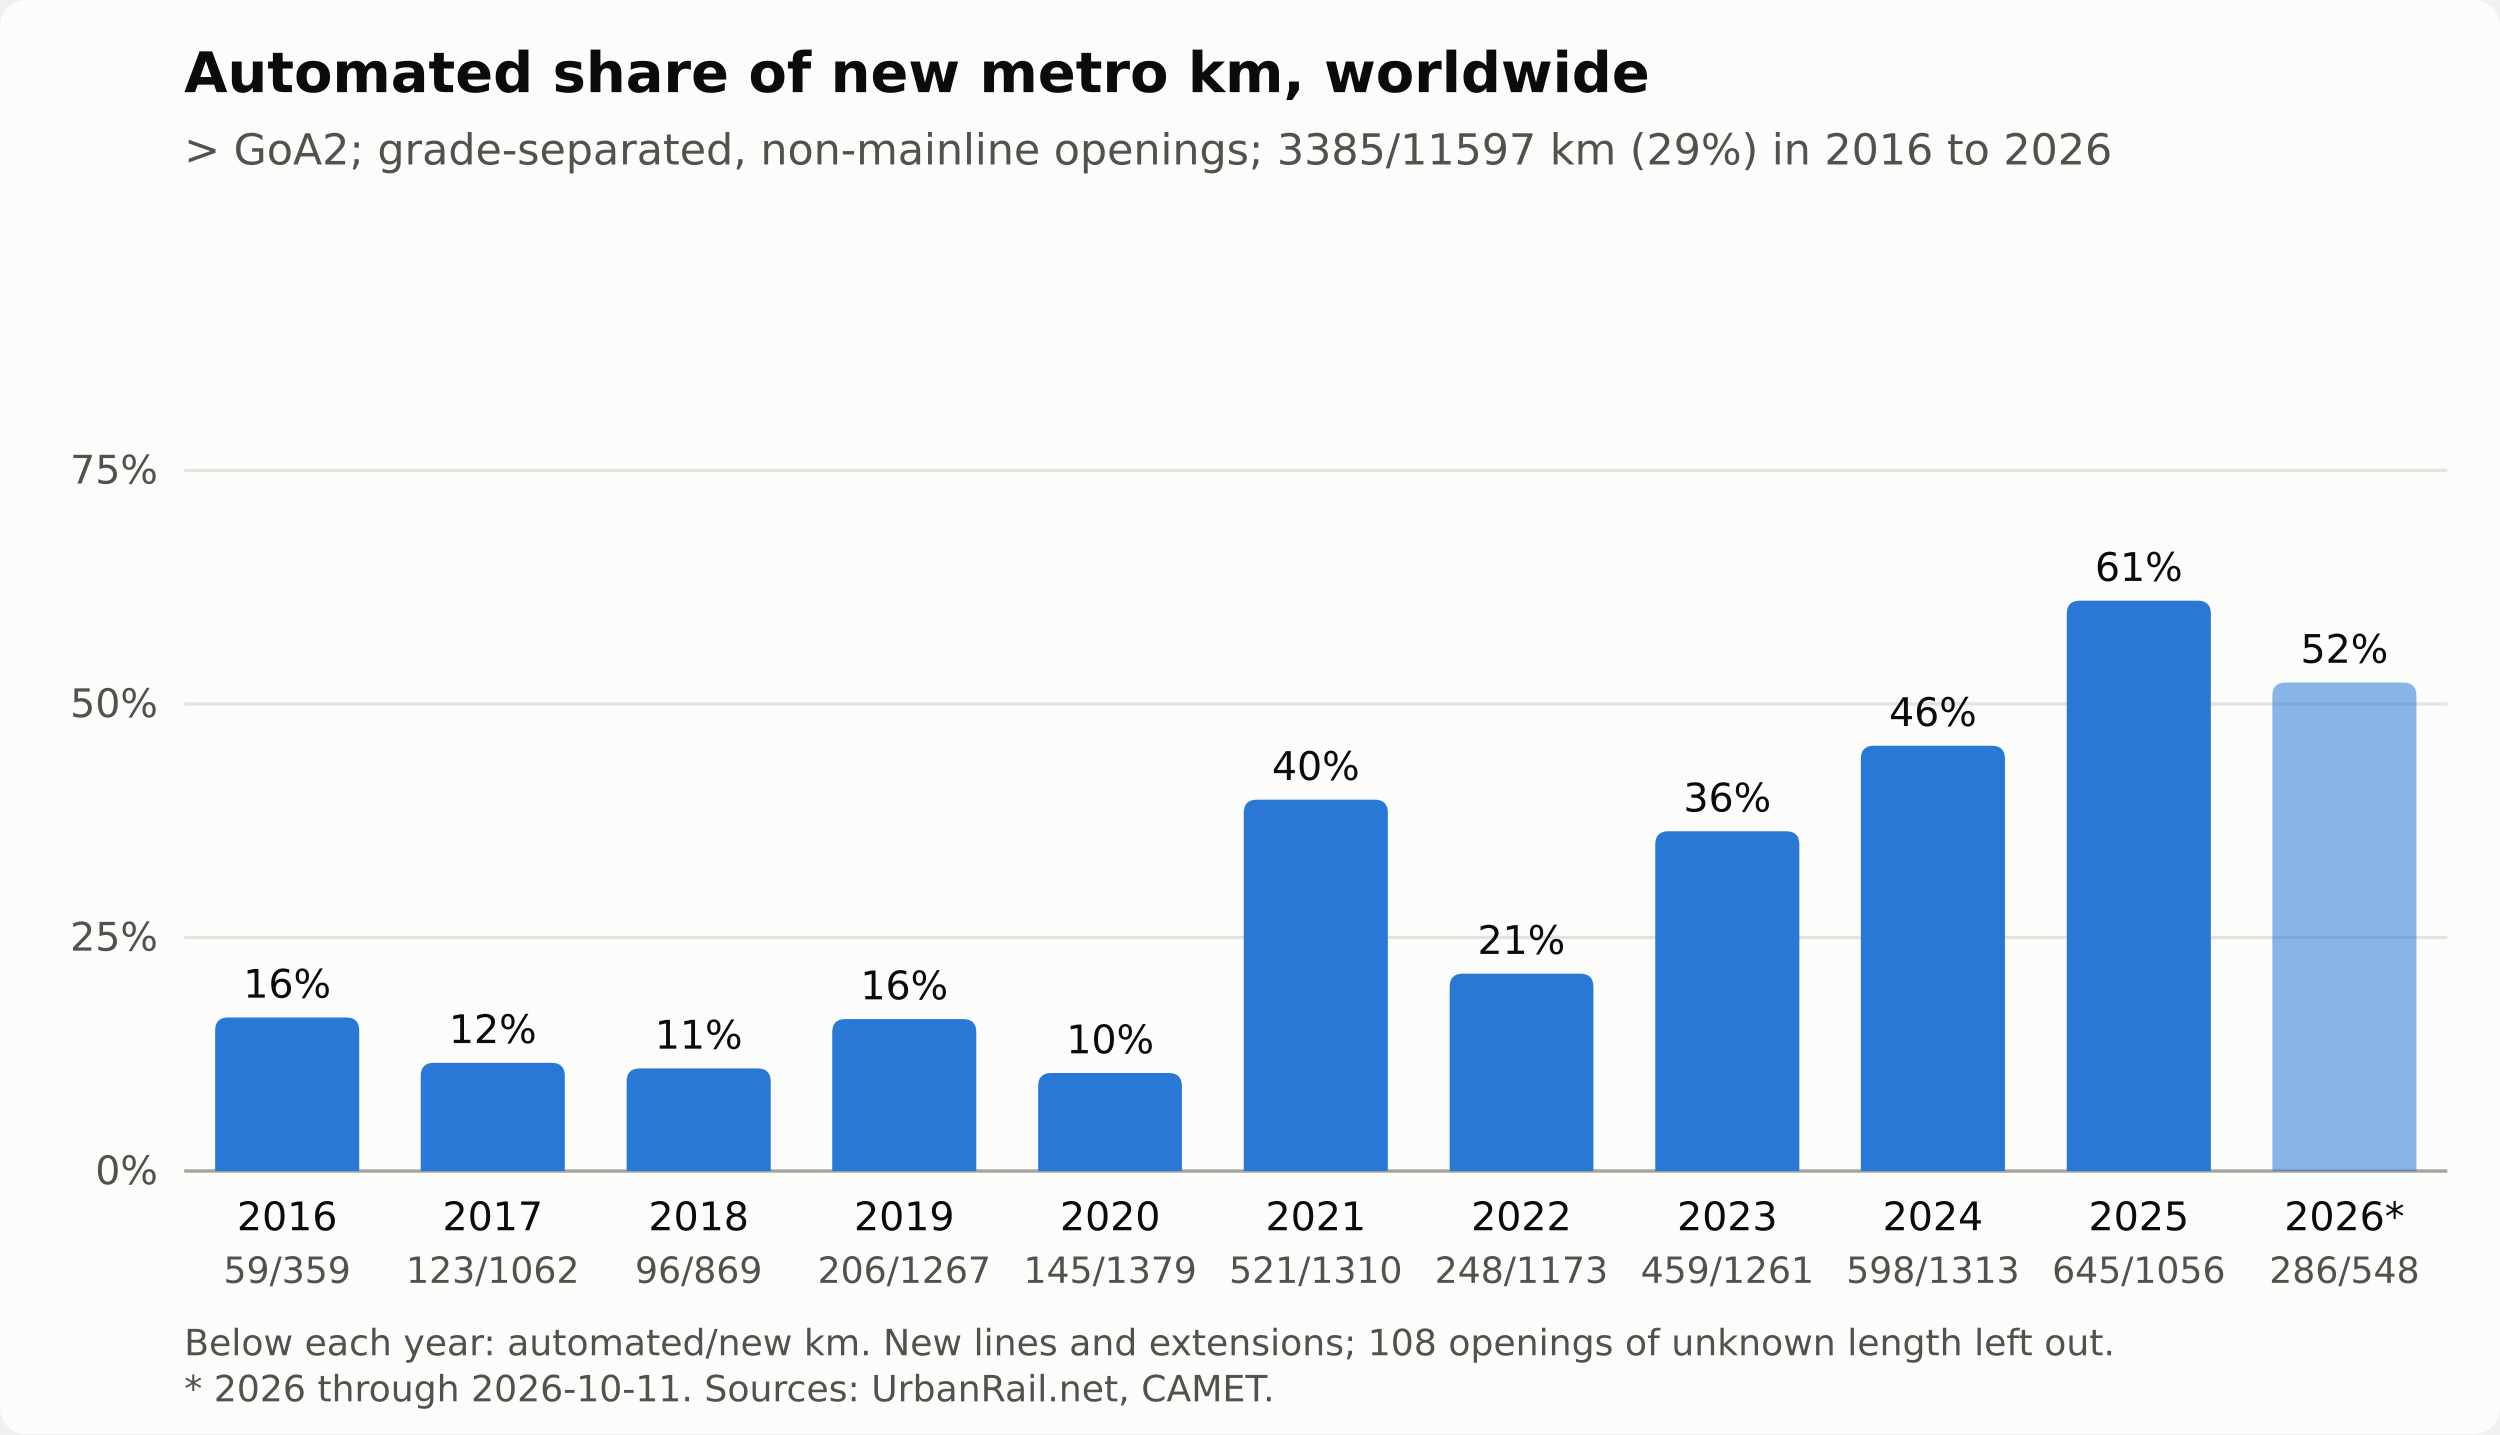
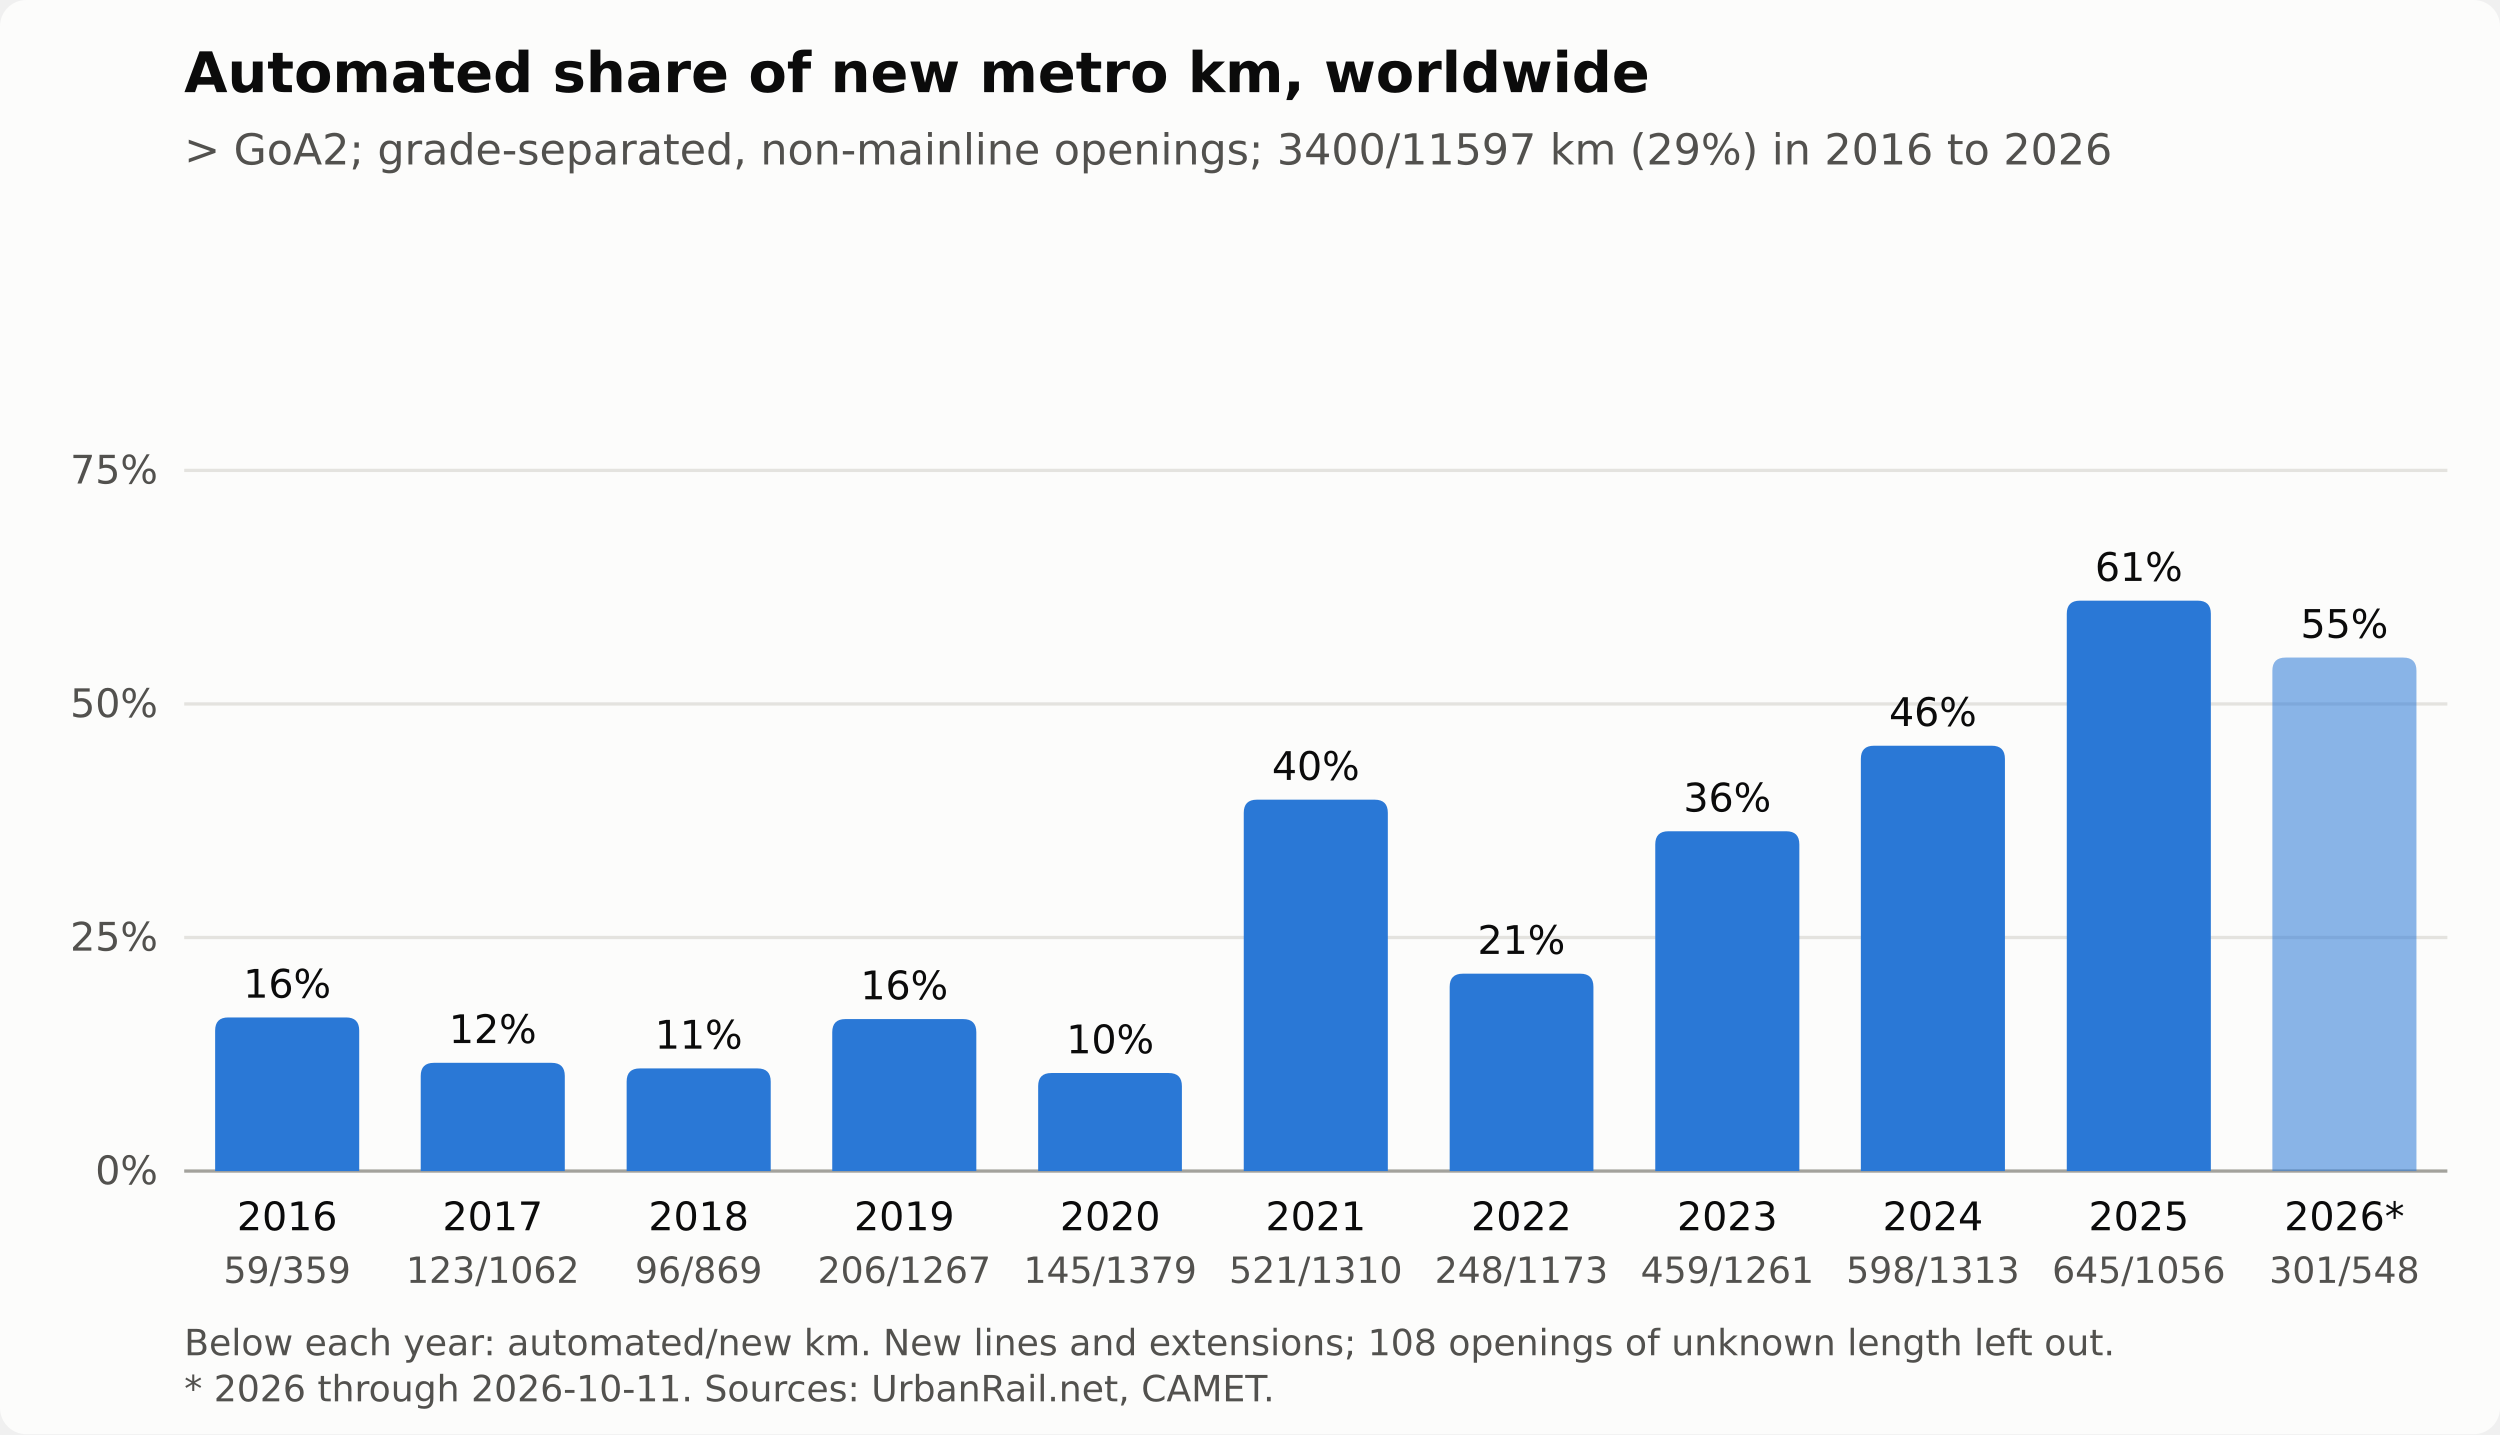
<svg xmlns="http://www.w3.org/2000/svg" viewBox="0 0 760 436" width="760" height="436" role="img" aria-labelledby="t d" font-family="system-ui, -apple-system, Segoe UI, DejaVu Sans, sans-serif">
  <style>
.bg{fill:#fcfcfb}.bar{fill:#2a78d6}.bar.partial{fill-opacity:.55}
.grid{stroke:#e4e3df;stroke-width:1}.axis{stroke:#a3a29c;stroke-width:1}
.t1{fill:#0b0b0b}.t2{fill:#52514e}
@media (prefers-color-scheme: dark){
.bg{fill:#1a1a19}.bar{fill:#3987e5}.grid{stroke:#2e2e2c}.axis{stroke:#5d5c57}
.t1{fill:#ffffff}.t2{fill:#c3c2b7}}
</style>
  <rect class="bg" width="760" height="436" rx="8" />
  <text class="t1" x="56" y="28" font-size="17" font-weight="600">Automated share of new metro km, worldwide</text>
-   <text class="t2" x="56" y="50" font-size="13">&gt; GoA2; grade-separated, non-mainline openings; 3385/11597 km (29%) in 2016 to 2026</text>
+   <text class="t2" x="56" y="50" font-size="13">&gt; GoA2; grade-separated, non-mainline openings; 3400/11597 km (29%) in 2016 to 2026</text>
  <line class="axis" x1="56" x2="744" y1="356.0" y2="356.0" />
  <text class="t2" x="48" y="360.0" font-size="12" text-anchor="end">0%</text>
  <line class="grid" x1="56" x2="744" y1="285.0" y2="285.0" />
  <text class="t2" x="48" y="289.0" font-size="12" text-anchor="end">25%</text>
  <line class="grid" x1="56" x2="744" y1="214.0" y2="214.0" />
  <text class="t2" x="48" y="218.0" font-size="12" text-anchor="end">50%</text>
  <line class="grid" x1="56" x2="744" y1="143.0" y2="143.0" />
  <text class="t2" x="48" y="147.0" font-size="12" text-anchor="end">75%</text>
  <g>
    <rect x="56.0" y="72" width="62.5" height="284" fill="transparent" />
    <path class="bar" d="M65.4,356.0 V313.3 Q65.4,309.3 69.4,309.3 H105.2 Q109.2,309.3 109.2,313.3 V356.0 Z" />
    <text class="t1" x="87.3" y="303.3" font-size="12" text-anchor="middle">16%</text>
  </g>
  <text class="t1" x="87.3" y="374.0" font-size="12" text-anchor="middle">2016</text>
  <text class="t2" x="87.3" y="390.0" font-size="11" text-anchor="middle">59/359</text>
  <g>
    <rect x="118.5" y="72" width="62.5" height="284" fill="transparent" />
    <path class="bar" d="M127.9,356.0 V327.1 Q127.9,323.1 131.9,323.1 H167.7 Q171.7,323.1 171.7,327.1 V356.0 Z" />
    <text class="t1" x="149.8" y="317.1" font-size="12" text-anchor="middle">12%</text>
  </g>
  <text class="t1" x="149.8" y="374.0" font-size="12" text-anchor="middle">2017</text>
  <text class="t2" x="149.8" y="390.0" font-size="11" text-anchor="middle">123/1062</text>
  <g>
    <rect x="181.1" y="72" width="62.5" height="284" fill="transparent" />
    <path class="bar" d="M190.5,356.0 V328.8 Q190.5,324.8 194.5,324.8 H230.3 Q234.3,324.8 234.3,328.8 V356.0 Z" />
    <text class="t1" x="212.4" y="318.8" font-size="12" text-anchor="middle">11%</text>
  </g>
  <text class="t1" x="212.4" y="374.0" font-size="12" text-anchor="middle">2018</text>
  <text class="t2" x="212.4" y="390.0" font-size="11" text-anchor="middle">96/869</text>
  <g>
    <rect x="243.6" y="72" width="62.5" height="284" fill="transparent" />
    <path class="bar" d="M253.0,356.0 V313.8 Q253.0,309.8 257.0,309.8 H292.8 Q296.8,309.8 296.8,313.8 V356.0 Z" />
    <text class="t1" x="274.9" y="303.8" font-size="12" text-anchor="middle">16%</text>
  </g>
  <text class="t1" x="274.9" y="374.0" font-size="12" text-anchor="middle">2019</text>
  <text class="t2" x="274.9" y="390.0" font-size="11" text-anchor="middle">206/1267</text>
  <g>
    <rect x="306.2" y="72" width="62.5" height="284" fill="transparent" />
    <path class="bar" d="M315.6,356.0 V330.2 Q315.6,326.2 319.6,326.2 H355.3 Q359.3,326.2 359.3,330.2 V356.0 Z" />
    <text class="t1" x="337.5" y="320.2" font-size="12" text-anchor="middle">10%</text>
  </g>
  <text class="t1" x="337.5" y="374.0" font-size="12" text-anchor="middle">2020</text>
  <text class="t2" x="337.5" y="390.0" font-size="11" text-anchor="middle">145/1379</text>
  <g>
    <rect x="368.7" y="72" width="62.5" height="284" fill="transparent" />
    <path class="bar" d="M378.1,356.0 V247.1 Q378.1,243.1 382.1,243.1 H417.9 Q421.9,243.1 421.9,247.1 V356.0 Z" />
    <text class="t1" x="400.0" y="237.1" font-size="12" text-anchor="middle">40%</text>
  </g>
  <text class="t1" x="400.0" y="374.0" font-size="12" text-anchor="middle">2021</text>
  <text class="t2" x="400.0" y="390.0" font-size="11" text-anchor="middle">521/1310</text>
  <g>
    <rect x="431.3" y="72" width="62.5" height="284" fill="transparent" />
    <path class="bar" d="M440.7,356.0 V300.0 Q440.7,296.0 444.7,296.0 H480.4 Q484.4,296.0 484.4,300.0 V356.0 Z" />
    <text class="t1" x="462.5" y="290.0" font-size="12" text-anchor="middle">21%</text>
  </g>
  <text class="t1" x="462.5" y="374.0" font-size="12" text-anchor="middle">2022</text>
  <text class="t2" x="462.5" y="390.0" font-size="11" text-anchor="middle">248/1173</text>
  <g>
    <rect x="493.8" y="72" width="62.5" height="284" fill="transparent" />
    <path class="bar" d="M503.2,356.0 V256.7 Q503.2,252.7 507.2,252.7 H543.0 Q547.0,252.7 547.0,256.7 V356.0 Z" />
    <text class="t1" x="525.1" y="246.7" font-size="12" text-anchor="middle">36%</text>
  </g>
  <text class="t1" x="525.1" y="374.0" font-size="12" text-anchor="middle">2023</text>
  <text class="t2" x="525.1" y="390.0" font-size="11" text-anchor="middle">459/1261</text>
  <g>
    <rect x="556.4" y="72" width="62.5" height="284" fill="transparent" />
    <path class="bar" d="M565.7,356.0 V230.7 Q565.7,226.7 569.7,226.7 H605.5 Q609.5,226.7 609.5,230.7 V356.0 Z" />
    <text class="t1" x="587.6" y="220.7" font-size="12" text-anchor="middle">46%</text>
  </g>
  <text class="t1" x="587.6" y="374.0" font-size="12" text-anchor="middle">2024</text>
  <text class="t2" x="587.6" y="390.0" font-size="11" text-anchor="middle">598/1313</text>
  <g>
    <rect x="618.9" y="72" width="62.5" height="284" fill="transparent" />
    <path class="bar" d="M628.3,356.0 V186.6 Q628.3,182.6 632.3,182.6 H668.1 Q672.1,182.6 672.1,186.6 V356.0 Z" />
    <text class="t1" x="650.2" y="176.6" font-size="12" text-anchor="middle">61%</text>
  </g>
  <text class="t1" x="650.2" y="374.0" font-size="12" text-anchor="middle">2025</text>
  <text class="t2" x="650.2" y="390.0" font-size="11" text-anchor="middle">645/1056</text>
  <g>
    <rect x="681.5" y="72" width="62.5" height="284" fill="transparent" />
-     <path class="bar partial" d="M690.8,356.0 V211.5 Q690.8,207.5 694.8,207.5 H730.6 Q734.6,207.5 734.6,211.5 V356.0 Z" />
-     <text class="t1" x="712.7" y="201.5" font-size="12" text-anchor="middle">52%</text>
+     <path class="bar partial" d="M690.8,356.0 V203.9 Q690.8,199.9 694.8,199.9 H730.6 Q734.6,199.9 734.6,203.9 V356.0 Z" />
+     <text class="t1" x="712.7" y="193.9" font-size="12" text-anchor="middle">55%</text>
  </g>
  <text class="t1" x="712.7" y="374.0" font-size="12" text-anchor="middle">2026*</text>
-   <text class="t2" x="712.7" y="390.0" font-size="11" text-anchor="middle">286/548</text>
+   <text class="t2" x="712.7" y="390.0" font-size="11" text-anchor="middle">301/548</text>
  <text class="t2" x="56" y="412" font-size="11">Below each year: automated/new km. New lines and extensions; 108 openings of unknown length left out.</text>
  <text class="t2" x="56" y="426" font-size="11">* 2026 through 2026-10-11. Sources: UrbanRail.net, CAMET.</text>
</svg>
